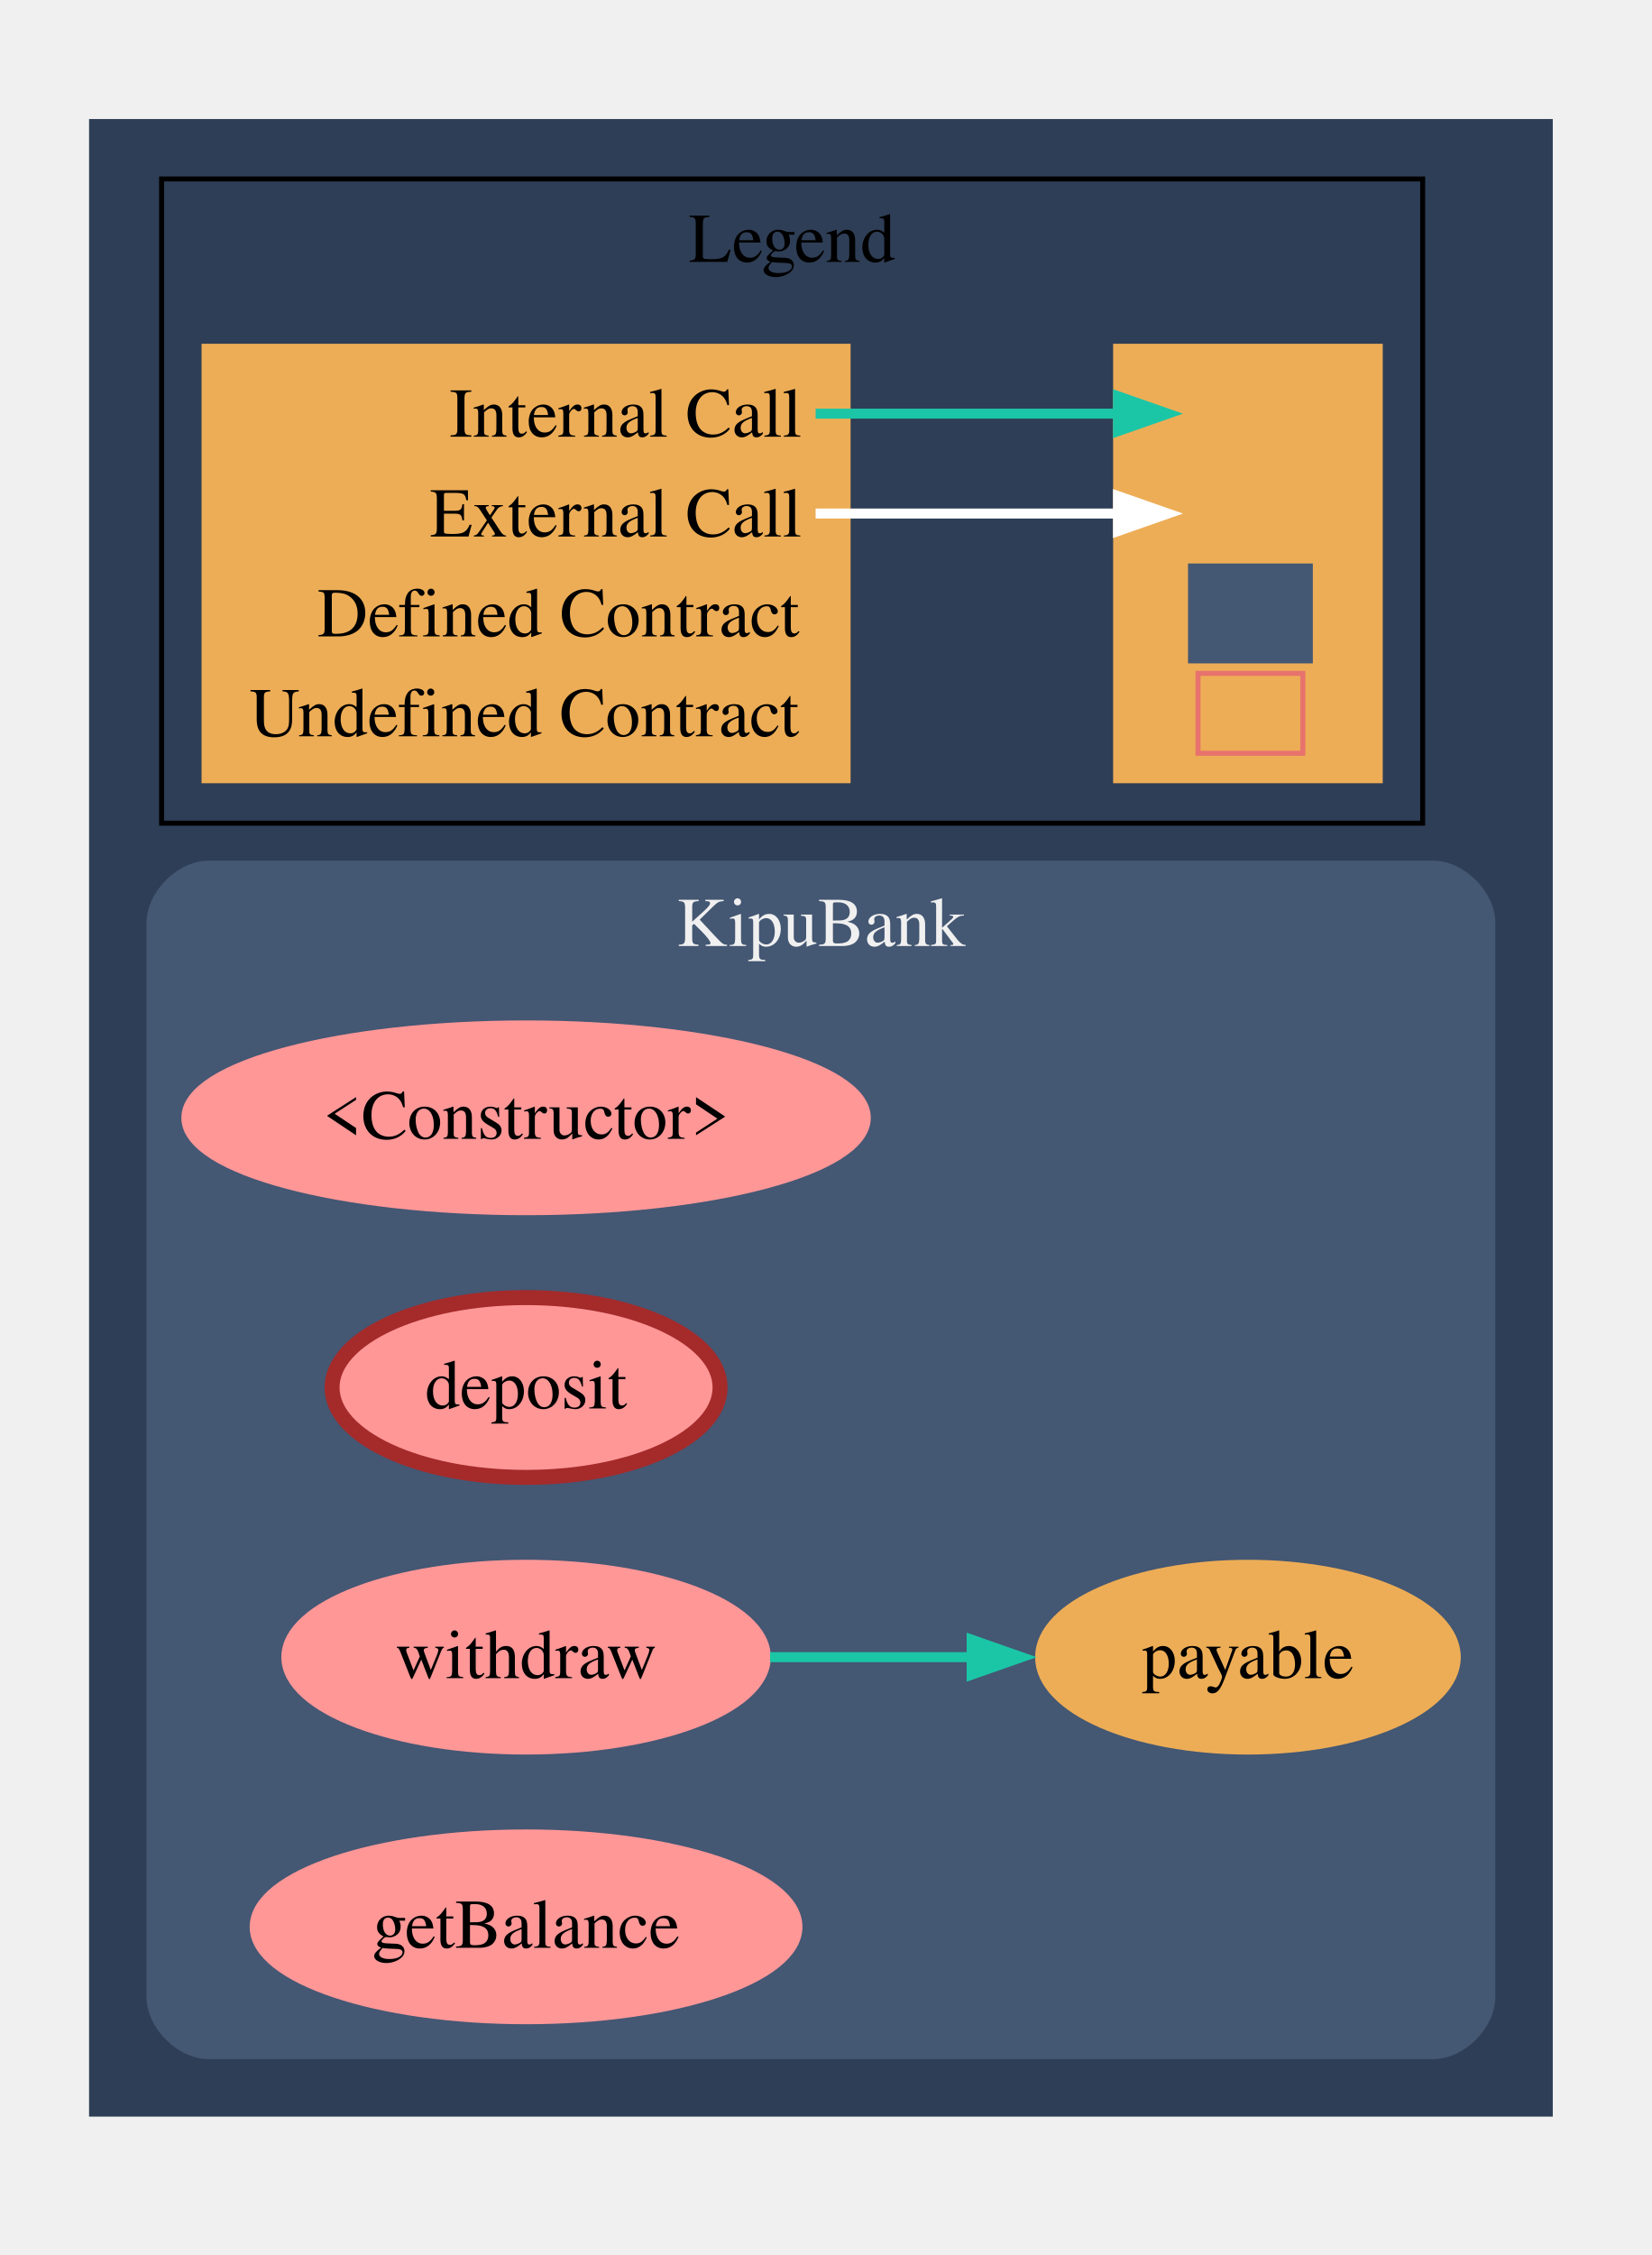
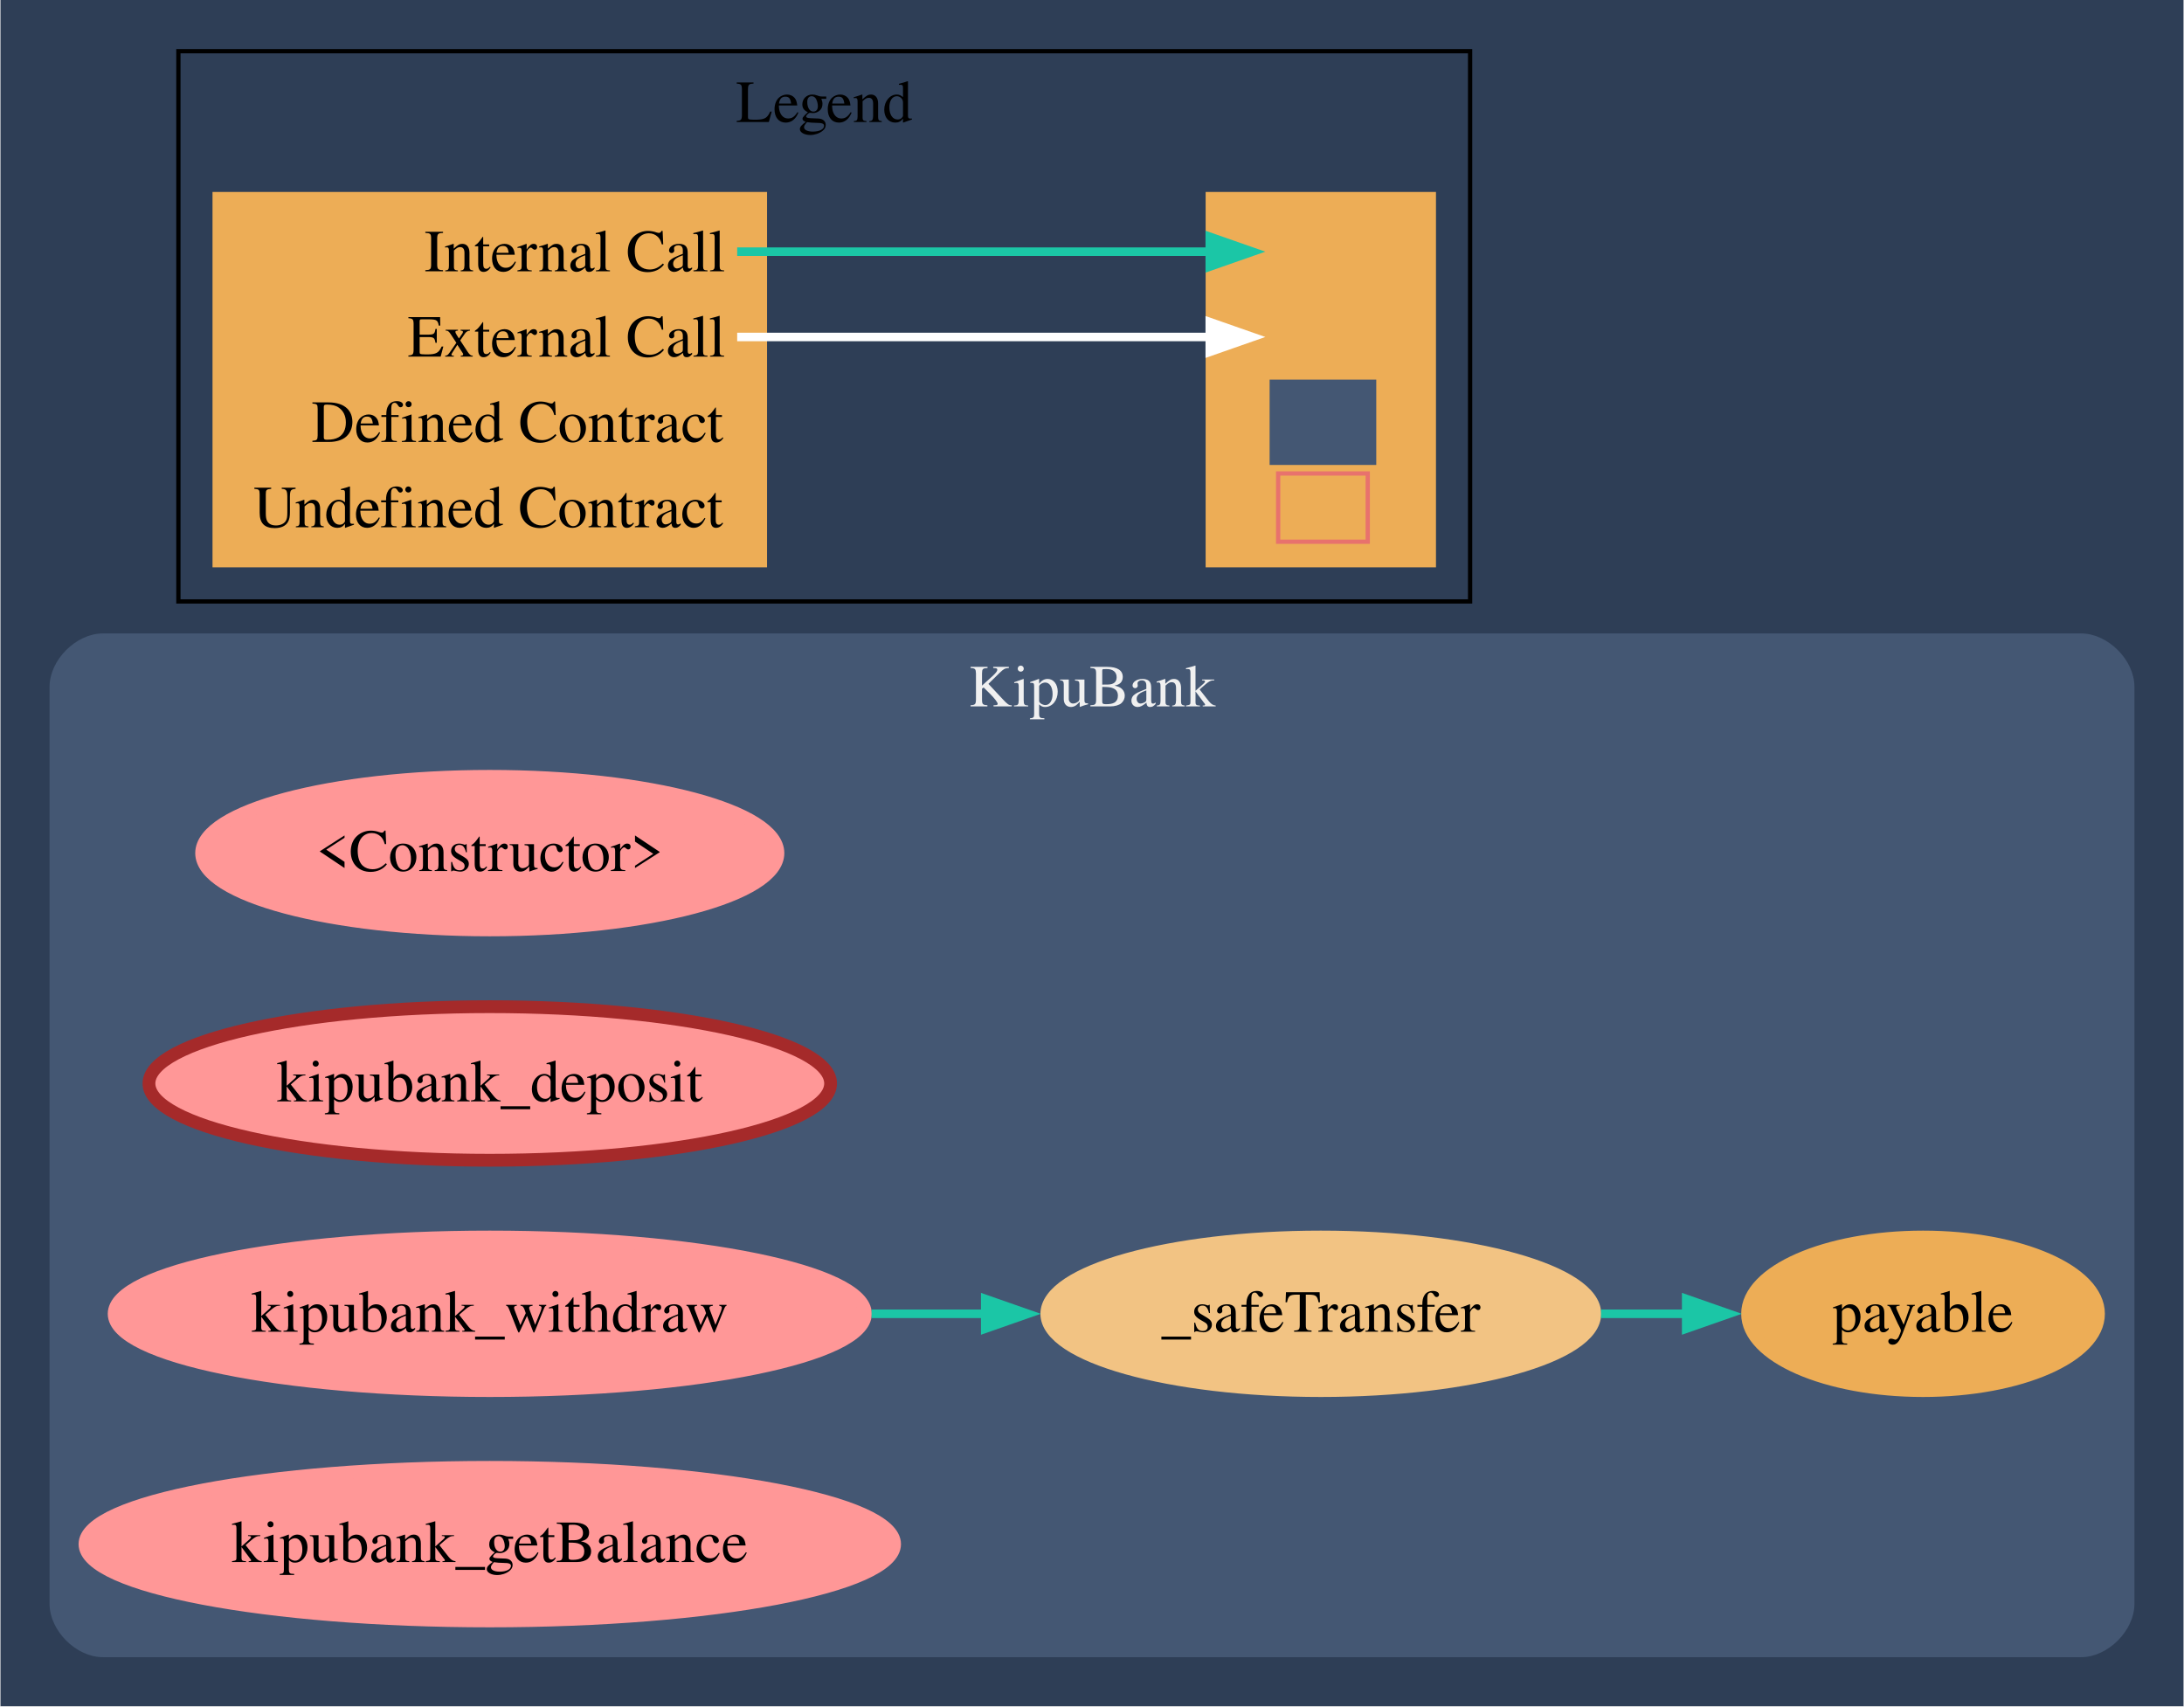
- <svg xmlns="http://www.w3.org/2000/svg" width="293pt" height="400pt" viewBox="0.00 0.00 293.18 400.00">
-   <g id="graph0" class="graph" transform="translate(19.35945,372.0132) scale(0.8863817)" data-name="G">
-     <polygon fill="#2e3e56" stroke="none" points="-4,4 -4,-396 289.18,-396 289.18,4 -4,4" style="" />
+ <svg xmlns="http://www.w3.org/2000/svg" width="512pt" height="400pt" viewBox="0.00 0.00 511.76 400.00">
+   <g id="graph0" class="graph" transform="translate(4,396) scale(1)" data-name="G">
+     <polygon fill="#2e3e56" stroke="none" points="-4,4 -4,-396 507.76,-396 507.76,4 -4,4" style="" />
    <g id="clust1" class="cluster" data-name="clusterKipuBank">
-       <path fill="#445773" stroke="#445773" d="M20,-8C20,-8 265.18,-8 265.18,-8 271.18,-8 277.18,-14 277.18,-20 277.18,-20 277.18,-235 277.18,-235 277.18,-241 271.18,-247 265.18,-247 265.18,-247 20,-247 20,-247 14,-247 8,-241 8,-235 8,-235 8,-20 8,-20 8,-14 14,-8 20,-8" style="" />
-       <text text-anchor="middle" x="142.59" y="-230.4" font-family="Times,serif" font-size="14.00" fill="#f0f0f0" style="">KipuBank</text>
+       <path fill="#445773" stroke="#445773" d="M20,-8C20,-8 483.76,-8 483.76,-8 489.76,-8 495.76,-14 495.76,-20 495.76,-20 495.76,-235 495.76,-235 495.76,-241 489.76,-247 483.76,-247 483.76,-247 20,-247 20,-247 14,-247 8,-241 8,-235 8,-235 8,-20 8,-20 8,-14 14,-8 20,-8" style="" />
+       <text text-anchor="middle" x="251.88" y="-230.4" font-family="Times,serif" font-size="14.00" fill="#f0f0f0" style="">KipuBank</text>
    </g>
    <g id="clust2" class="cluster" data-name="cluster_01">
-       <polygon fill="#2e3e56" stroke="black" points="10.53,-255 10.53,-384 263.12,-384 263.12,-255 10.53,-255" style="" />
-       <text text-anchor="middle" x="136.82" y="-367.4" font-family="Times,serif" font-size="14.00" style="">Legend</text>
+       <polygon fill="#2e3e56" stroke="black" points="37.7,-255 37.7,-384 340.52,-384 340.52,-255 37.7,-255" style="" />
+       <text text-anchor="middle" x="189.11" y="-367.4" font-family="Times,serif" font-size="14.00" style="">Legend</text>
    </g>
    <g id="node1" class="node" pointer-events="visible" data-name="KipuBank.&lt;Constructor&gt;">
-       <ellipse fill="#ff9797" stroke="#ff9797" stroke-width="3" cx="83.53" cy="-196" rx="67.55" ry="18" style="" />
-       <text text-anchor="middle" x="83.53" y="-191.8" font-family="Times,serif" font-size="14.00" style="">&lt;Constructor&gt;</text>
+       <ellipse fill="#ff9797" stroke="#ff9797" stroke-width="3" cx="110.7" cy="-196" rx="67.55" ry="18" style="" />
+       <text text-anchor="middle" x="110.7" y="-191.8" font-family="Times,serif" font-size="14.00" style="">&lt;Constructor&gt;</text>
    </g>
-     <g id="node2" class="node" pointer-events="visible" data-name="KipuBank.deposit">
-       <ellipse fill="#ff9797" stroke="brown" stroke-width="3" cx="83.53" cy="-142" rx="38.86" ry="18" style="" />
-       <text text-anchor="middle" x="83.53" y="-137.8" font-family="Times,serif" font-size="14.00" style="">deposit</text>
+     <g id="node2" class="node" pointer-events="visible" data-name="KipuBank.kipubank_deposit">
+       <ellipse fill="#ff9797" stroke="brown" stroke-width="3" cx="110.7" cy="-142" rx="79.9" ry="18" style="" />
+       <text text-anchor="middle" x="110.7" y="-137.8" font-family="Times,serif" font-size="14.00" style="">kipubank_deposit</text>
    </g>
-     <g id="node3" class="node" pointer-events="visible" data-name="KipuBank.withdraw">
-       <ellipse fill="#ff9797" stroke="#ff9797" stroke-width="3" cx="83.53" cy="-88" rx="47.52" ry="18" style="" />
-       <text text-anchor="middle" x="83.53" y="-83.8" font-family="Times,serif" font-size="14.00" style="">withdraw</text>
+     <g id="node3" class="node" pointer-events="visible" data-name="KipuBank._safeTransfer">
+       <ellipse fill="#f2c383" stroke="#f2c383" stroke-width="3" cx="305.52" cy="-88" rx="64.23" ry="18" style="" />
+       <text text-anchor="middle" x="305.52" y="-83.8" font-family="Times,serif" font-size="14.00" style="">_safeTransfer</text>
    </g>
-     <g id="node5" class="node" pointer-events="visible" data-name="KipuBank.payable">
-       <ellipse fill="#edad56" stroke="#edad56" stroke-width="3" cx="228.12" cy="-88" rx="41.13" ry="18" style="" />
-       <text text-anchor="middle" x="228.12" y="-83.8" font-family="Times,serif" font-size="14.00" style="">payable</text>
+     <g id="node6" class="node" pointer-events="visible" data-name="KipuBank.payable">
+       <ellipse fill="#edad56" stroke="#edad56" stroke-width="3" cx="446.7" cy="-88" rx="41.13" ry="18" style="" />
+       <text text-anchor="middle" x="446.7" y="-83.8" font-family="Times,serif" font-size="14.00" style="">payable</text>
    </g>
-     <g id="edge1" class="edge" data-name="KipuBank.withdraw-&gt;KipuBank.payable">
-       <path fill="none" stroke="#1bc6a6" stroke-width="2" d="M132.4,-88C145.39,-88 159.54,-88 172.85,-88" style="" />
-       <polygon fill="#1bc6a6" stroke="#1bc6a6" stroke-width="2" points="172.78,-91.5 182.78,-88 172.78,-84.5 172.78,-91.5" style="" />
+     <g id="edge1" class="edge" data-name="KipuBank._safeTransfer-&gt;KipuBank.payable">
+       <path fill="none" stroke="#1bc6a6" stroke-width="2" d="M371.22,-88C377.96,-88 384.77,-88 391.39,-88" style="" />
+       <polygon fill="#1bc6a6" stroke="#1bc6a6" stroke-width="2" points="391.18,-91.5 401.18,-88 391.18,-84.5 391.18,-91.5" style="" />
    </g>
-     <g id="node4" class="node" pointer-events="visible" data-name="KipuBank.getBalance">
-       <ellipse fill="#ff9797" stroke="#ff9797" stroke-width="3" cx="83.53" cy="-34" rx="53.86" ry="18" style="" />
-       <text text-anchor="middle" x="83.53" y="-29.8" font-family="Times,serif" font-size="14.00" style="">getBalance</text>
+     <g id="node4" class="node" pointer-events="visible" data-name="KipuBank.kipubank_withdraw">
+       <ellipse fill="#ff9797" stroke="#ff9797" stroke-width="3" cx="110.7" cy="-88" rx="88.06" ry="18" style="" />
+       <text text-anchor="middle" x="110.7" y="-83.8" font-family="Times,serif" font-size="14.00" style="">kipubank_withdraw</text>
    </g>
-     <g id="node6" class="node" pointer-events="visible" data-name="key">
-       <polygon fill="#edad56" stroke="none" stroke-width="3" points="148.53,-351 18.53,-351 18.53,-263 148.53,-263 148.53,-351" style="" />
-       <text text-anchor="start" x="68.16" y="-332.4" font-family="Times,serif" font-size="14.00" style="">Internal Call</text>
-       <text text-anchor="start" x="64.27" y="-312.4" font-family="Times,serif" font-size="14.00" style="">External Call</text>
-       <text text-anchor="start" x="41.73" y="-292.4" font-family="Times,serif" font-size="14.00" style="">Defined Contract</text>
-       <text text-anchor="start" x="28.13" y="-272.4" font-family="Times,serif" font-size="14.00" style="">Undefined Contract</text>
+     <g id="edge2" class="edge" data-name="KipuBank.kipubank_withdraw-&gt;KipuBank._safeTransfer">
+       <path fill="none" stroke="#1bc6a6" stroke-width="2" d="M200.21,-88C209.19,-88 218.26,-88 227.11,-88" style="" />
+       <polygon fill="#1bc6a6" stroke="#1bc6a6" stroke-width="2" points="226.85,-91.5 236.85,-88 226.85,-84.5 226.85,-91.5" style="" />
    </g>
-     <g id="node7" class="node" pointer-events="visible" data-name="key2">
-       <polygon fill="#edad56" stroke="none" stroke-width="3" points="255.12,-351 201.12,-351 201.12,-263 255.12,-263 255.12,-351" style="" />
-       <text text-anchor="start" x="218.12" y="-332.4" font-family="Times,serif" font-size="14.00" style="">   </text>
-       <text text-anchor="start" x="218.12" y="-312.4" font-family="Times,serif" font-size="14.00" style="">   </text>
-       <polygon fill="#445773" stroke="none" points="216.12,-287 216.12,-307 241.12,-307 241.12,-287 216.12,-287" style="" />
-       <text text-anchor="start" x="218.12" y="-292.4" font-family="Times,serif" font-size="14.00" style="">   </text>
-       <polygon fill="none" stroke="#e8726d" points="218.12,-269 218.12,-285 239.12,-285 239.12,-269 218.12,-269" style="" />
+     <g id="node5" class="node" pointer-events="visible" data-name="KipuBank.kipubank_getBalance">
+       <ellipse fill="#ff9797" stroke="#ff9797" stroke-width="3" cx="110.7" cy="-34" rx="94.9" ry="18" style="" />
+       <text text-anchor="middle" x="110.7" y="-29.8" font-family="Times,serif" font-size="14.00" style="">kipubank_getBalance</text>
    </g>
-     <g id="edge2" class="edge" data-name="key-&gt;key2">
-       <path fill="none" stroke="#1bc6a6" stroke-width="2" d="M141.53,-337C169.51,-337 179.53,-337 202.32,-337" style="" />
-       <polygon fill="#1bc6a6" stroke="#1bc6a6" stroke-width="2" points="202.09,-340.5 212.09,-337 202.09,-333.5 202.09,-340.5" style="" />
+     <g id="node7" class="node" pointer-events="visible" data-name="key">
+       <polygon fill="#edad56" stroke="none" stroke-width="3" points="175.7,-351 45.7,-351 45.7,-263 175.7,-263 175.7,-351" style="" />
+       <text text-anchor="start" x="95.34" y="-332.4" font-family="Times,serif" font-size="14.00" style="">Internal Call</text>
+       <text text-anchor="start" x="91.45" y="-312.4" font-family="Times,serif" font-size="14.00" style="">External Call</text>
+       <text text-anchor="start" x="68.9" y="-292.4" font-family="Times,serif" font-size="14.00" style="">Defined Contract</text>
+       <text text-anchor="start" x="55.3" y="-272.4" font-family="Times,serif" font-size="14.00" style="">Undefined Contract</text>
+     </g>
+     <g id="node8" class="node" pointer-events="visible" data-name="key2">
+       <polygon fill="#edad56" stroke="none" stroke-width="3" points="332.52,-351 278.52,-351 278.52,-263 332.52,-263 332.52,-351" style="" />
+       <text text-anchor="start" x="295.52" y="-332.4" font-family="Times,serif" font-size="14.00" style="">   </text>
+       <text text-anchor="start" x="295.52" y="-312.4" font-family="Times,serif" font-size="14.00" style="">   </text>
+       <polygon fill="#445773" stroke="none" points="293.52,-287 293.52,-307 318.52,-307 318.52,-287 293.52,-287" style="" />
+       <text text-anchor="start" x="295.52" y="-292.4" font-family="Times,serif" font-size="14.00" style="">   </text>
+       <polygon fill="none" stroke="#e8726d" points="295.52,-269 295.52,-285 316.52,-285 316.52,-269 295.52,-269" style="" />
    </g>
    <g id="edge3" class="edge" data-name="key-&gt;key2">
-       <path fill="none" stroke="white" stroke-width="2" d="M141.53,-317C169.51,-317 179.53,-317 202.32,-317" style="" />
-       <polygon fill="white" stroke="white" stroke-width="2" points="202.09,-320.5 212.09,-317 202.09,-313.5 202.09,-320.5" style="" />
+       <path fill="none" stroke="#1bc6a6" stroke-width="2" d="M168.7,-337C219.22,-337 234.95,-337 279.76,-337" style="" />
+       <polygon fill="#1bc6a6" stroke="#1bc6a6" stroke-width="2" points="279.49,-340.5 289.49,-337 279.49,-333.5 279.49,-340.5" style="" />
+     </g>
+     <g id="edge4" class="edge" data-name="key-&gt;key2">
+       <path fill="none" stroke="white" stroke-width="2" d="M168.7,-317C219.22,-317 234.95,-317 279.76,-317" style="" />
+       <polygon fill="white" stroke="white" stroke-width="2" points="279.49,-320.5 289.49,-317 279.49,-313.5 279.49,-320.5" style="" />
    </g>
  </g>
</svg>
